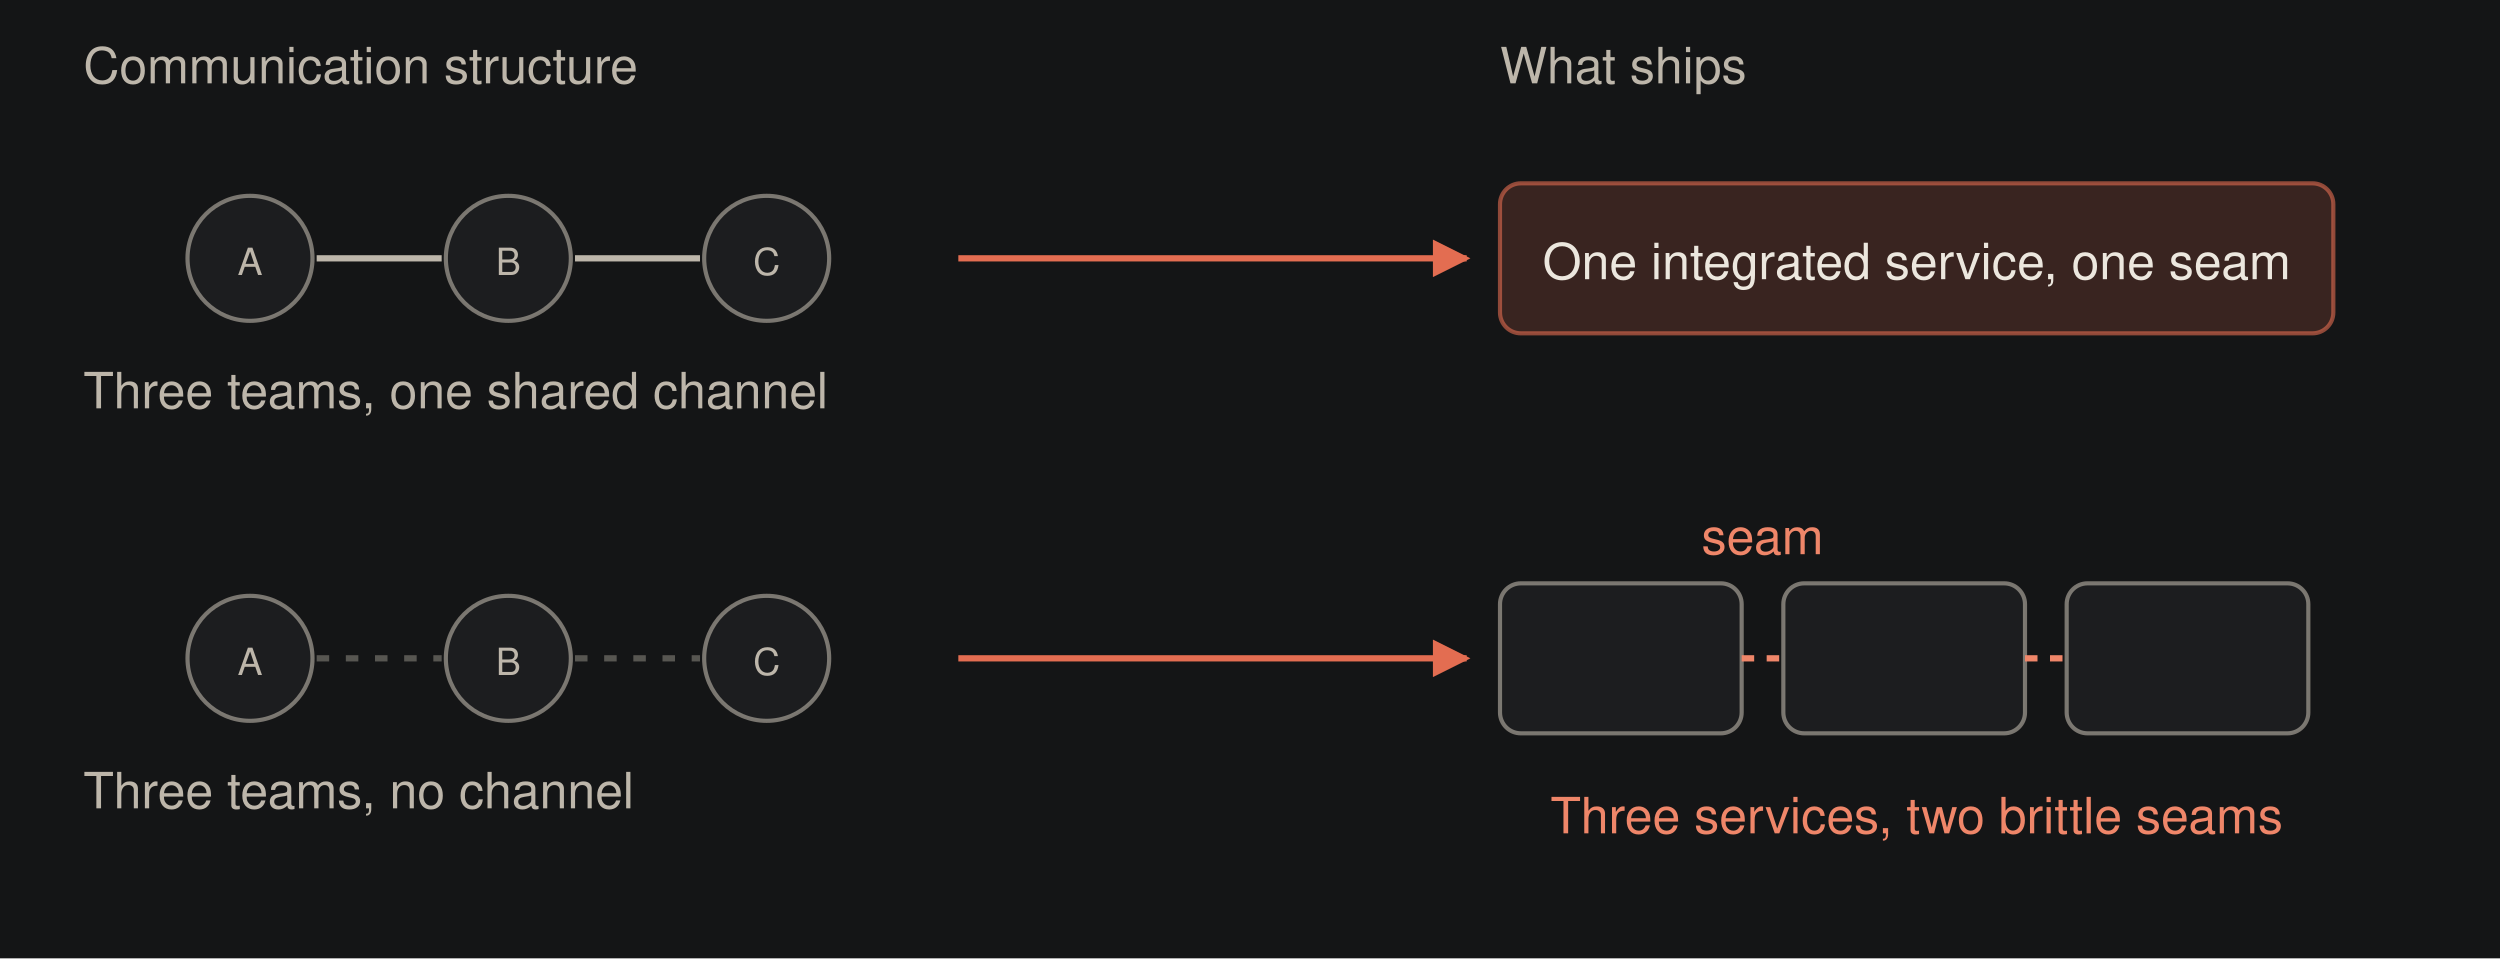
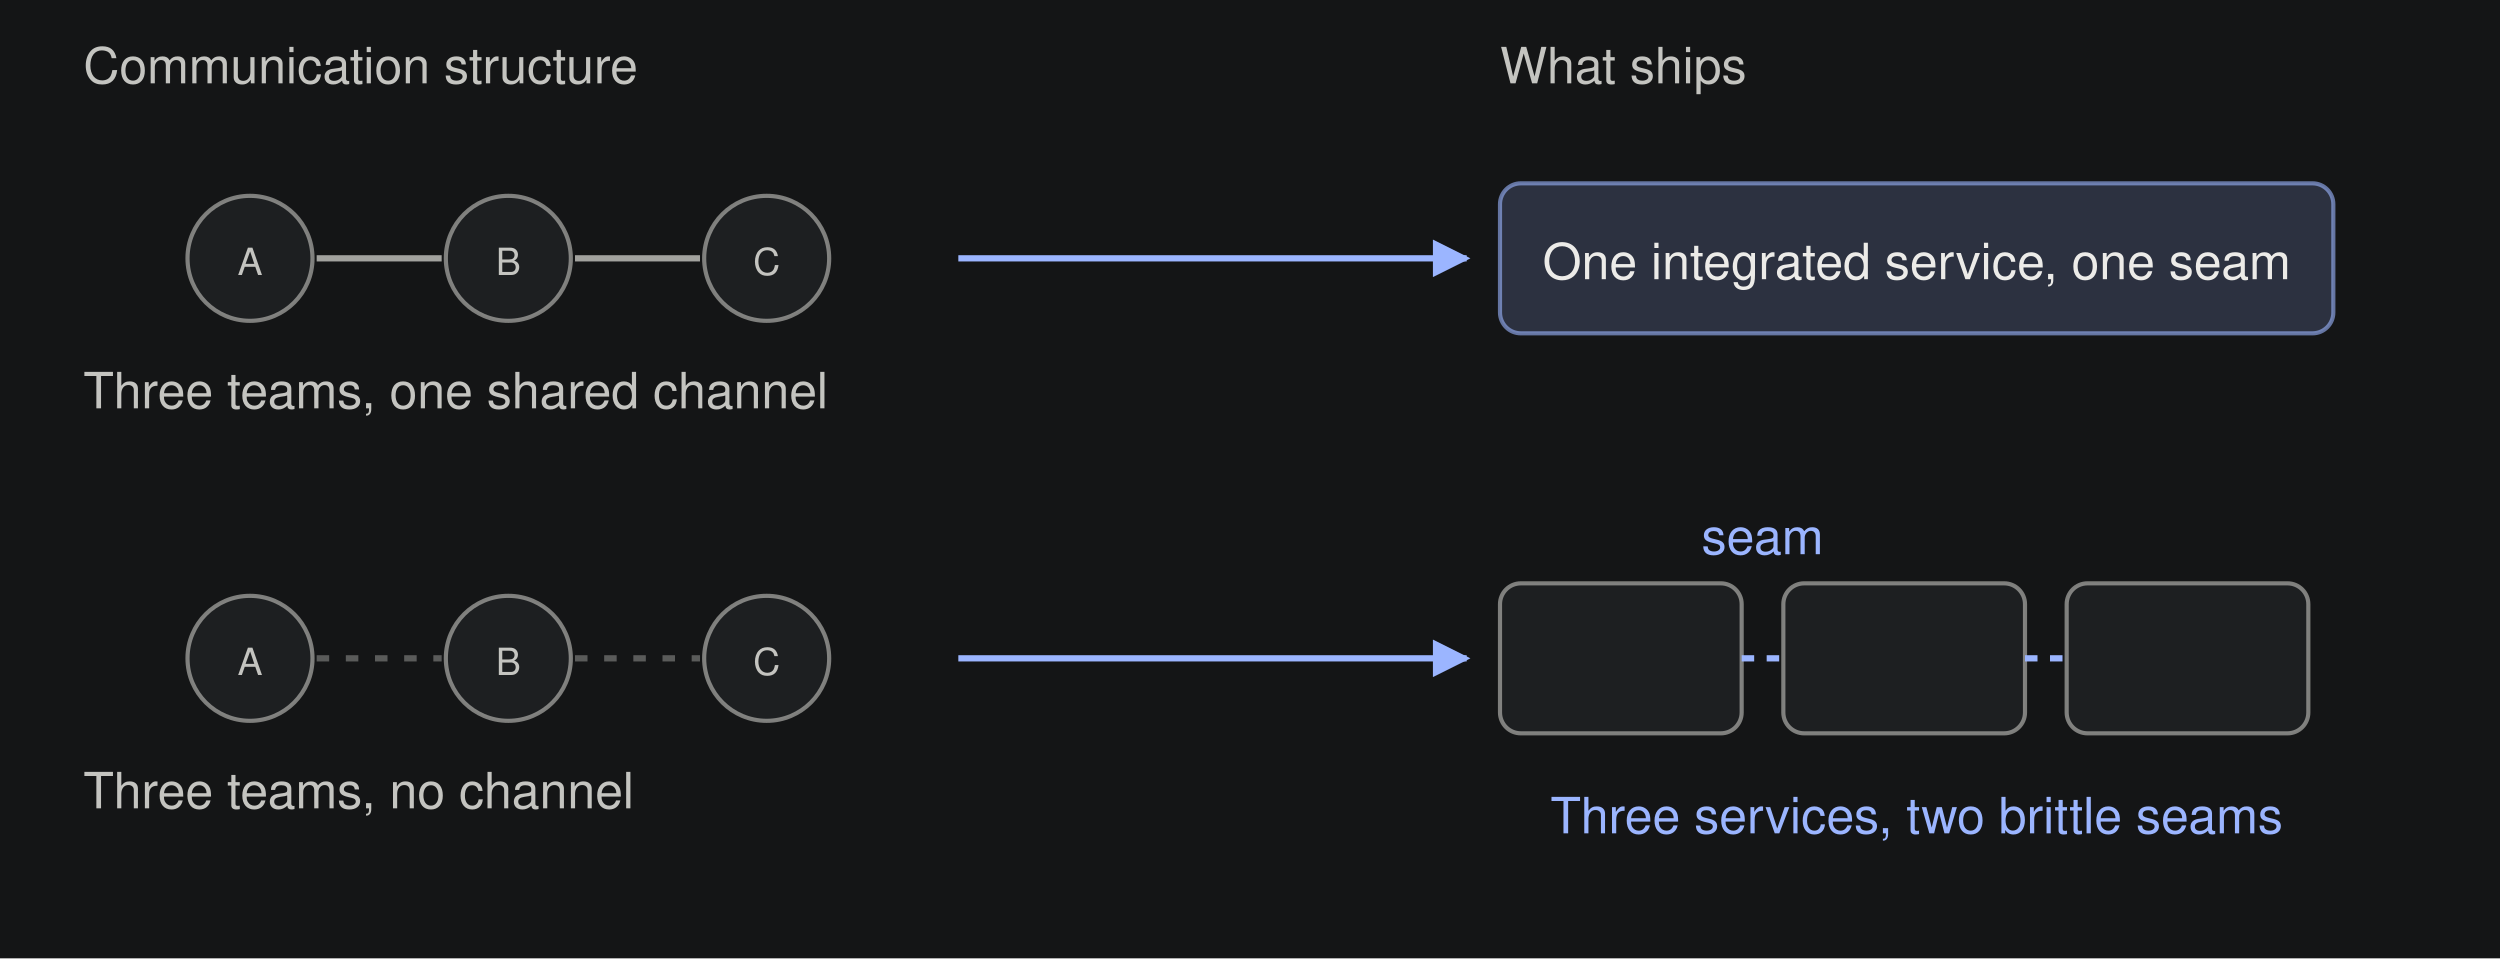
<svg xmlns="http://www.w3.org/2000/svg" width="600" height="230" viewBox="0 0 600 230" role="img">
  <rect width="600" height="230" fill="#141516" />
  <defs>
    <marker id="cw-arrow" viewBox="0 0 10 10" refX="9" refY="5" markerWidth="6" markerHeight="6" orient="auto">
-       <path d="M0,0 L10,5 L0,10 z" fill="#e36d51" />
+       <path d="M0,0 L10,5 L0,10 z" fill="#9bb5ff" />
    </marker>
  </defs>
-   <text x="20" y="20" font-family="'Atkinson Hyperlegible Next', system-ui, -apple-system, 'Segoe UI', Helvetica, Arial, sans-serif" font-size="12" fill="#bdb6aa">Communication structure</text>
-   <text x="360" y="20" font-family="'Atkinson Hyperlegible Next', system-ui, -apple-system, 'Segoe UI', Helvetica, Arial, sans-serif" font-size="12" fill="#bdb6aa">What ships</text>
+   <text x="20" y="20" font-family="'Atkinson Hyperlegible Next', system-ui, -apple-system, 'Segoe UI', Helvetica, Arial, sans-serif" font-size="12" fill="#c4c4c0">Communication structure</text>
+   <text x="360" y="20" font-family="'Atkinson Hyperlegible Next', system-ui, -apple-system, 'Segoe UI', Helvetica, Arial, sans-serif" font-size="12" fill="#c4c4c0">What ships</text>
  <g>
-     <line x1="76" y1="62" x2="106" y2="62" stroke="#bdb6aa" stroke-width="1.5" />
-     <line x1="138" y1="62" x2="168" y2="62" stroke="#bdb6aa" stroke-width="1.5" />
+     <line x1="76" y1="62" x2="106" y2="62" stroke="#a2a29e" stroke-width="1.5" />
+     <line x1="138" y1="62" x2="168" y2="62" stroke="#a2a29e" stroke-width="1.5" />
    <g>
-       <circle cx="60" cy="62" r="15" fill="#1c1d1f" stroke="#bdb6aa" stroke-opacity="0.6" />
-       <text x="60" y="66" text-anchor="middle" font-family="'Atkinson Hyperlegible Next', system-ui, -apple-system, 'Segoe UI', Helvetica, Arial, sans-serif" font-size="9" fill="#bdb6aa">A</text>
+       <circle cx="60" cy="62" r="15" fill="#1d1f21" stroke="#c4c4c0" stroke-opacity="0.6" />
+       <text x="60" y="66" text-anchor="middle" font-family="'Atkinson Hyperlegible Next', system-ui, -apple-system, 'Segoe UI', Helvetica, Arial, sans-serif" font-size="9" fill="#c4c4c0">A</text>
    </g>
    <g>
-       <circle cx="122" cy="62" r="15" fill="#1c1d1f" stroke="#bdb6aa" stroke-opacity="0.6" />
-       <text x="122" y="66" text-anchor="middle" font-family="'Atkinson Hyperlegible Next', system-ui, -apple-system, 'Segoe UI', Helvetica, Arial, sans-serif" font-size="9" fill="#bdb6aa">B</text>
+       <circle cx="122" cy="62" r="15" fill="#1d1f21" stroke="#c4c4c0" stroke-opacity="0.6" />
+       <text x="122" y="66" text-anchor="middle" font-family="'Atkinson Hyperlegible Next', system-ui, -apple-system, 'Segoe UI', Helvetica, Arial, sans-serif" font-size="9" fill="#c4c4c0">B</text>
    </g>
    <g>
-       <circle cx="184" cy="62" r="15" fill="#1c1d1f" stroke="#bdb6aa" stroke-opacity="0.6" />
-       <text x="184" y="66" text-anchor="middle" font-family="'Atkinson Hyperlegible Next', system-ui, -apple-system, 'Segoe UI', Helvetica, Arial, sans-serif" font-size="9" fill="#bdb6aa">C</text>
+       <circle cx="184" cy="62" r="15" fill="#1d1f21" stroke="#c4c4c0" stroke-opacity="0.6" />
+       <text x="184" y="66" text-anchor="middle" font-family="'Atkinson Hyperlegible Next', system-ui, -apple-system, 'Segoe UI', Helvetica, Arial, sans-serif" font-size="9" fill="#c4c4c0">C</text>
    </g>
  </g>
-   <text x="20" y="98" font-family="'Atkinson Hyperlegible Next', system-ui, -apple-system, 'Segoe UI', Helvetica, Arial, sans-serif" font-size="12" fill="#bdb6aa">Three teams, one shared channel</text>
-   <line x1="230" y1="62" x2="352" y2="62" stroke="#e36d51" stroke-width="1.5" marker-end="url(#cw-arrow)" />
-   <rect x="360" y="44" width="200" height="36" rx="5" fill="#e36d51" fill-opacity="0.18" stroke="#e36d51" stroke-opacity="0.6" />
-   <text x="460" y="67" text-anchor="middle" font-family="'Atkinson Hyperlegible Next', system-ui, -apple-system, 'Segoe UI', Helvetica, Arial, sans-serif" font-size="12" fill="#ece7de">One integrated service, one seam</text>
+   <text x="20" y="98" font-family="'Atkinson Hyperlegible Next', system-ui, -apple-system, 'Segoe UI', Helvetica, Arial, sans-serif" font-size="12" fill="#c4c4c0">Three teams, one shared channel</text>
+   <line x1="230" y1="62" x2="352" y2="62" stroke="#9bb5ff" stroke-width="1.5" marker-end="url(#cw-arrow)" />
+   <rect x="360" y="44" width="200" height="36" rx="5" fill="#9bb5ff" fill-opacity="0.18" stroke="#9bb5ff" stroke-opacity="0.6" />
+   <text x="460" y="67" text-anchor="middle" font-family="'Atkinson Hyperlegible Next', system-ui, -apple-system, 'Segoe UI', Helvetica, Arial, sans-serif" font-size="12" fill="#ecebe8">One integrated service, one seam</text>
  <g>
-     <line x1="76" y1="158" x2="106" y2="158" stroke="#bdb6aa" stroke-opacity="0.4" stroke-width="1.5" stroke-dasharray="3 4" />
-     <line x1="138" y1="158" x2="168" y2="158" stroke="#bdb6aa" stroke-opacity="0.4" stroke-width="1.5" stroke-dasharray="3 4" />
+     <line x1="76" y1="158" x2="106" y2="158" stroke="#c4c4c0" stroke-opacity="0.4" stroke-width="1.5" stroke-dasharray="3 4" />
+     <line x1="138" y1="158" x2="168" y2="158" stroke="#c4c4c0" stroke-opacity="0.4" stroke-width="1.5" stroke-dasharray="3 4" />
    <g>
-       <circle cx="60" cy="158" r="15" fill="#1c1d1f" stroke="#bdb6aa" stroke-opacity="0.6" />
-       <text x="60" y="162" text-anchor="middle" font-family="'Atkinson Hyperlegible Next', system-ui, -apple-system, 'Segoe UI', Helvetica, Arial, sans-serif" font-size="9" fill="#bdb6aa">A</text>
+       <circle cx="60" cy="158" r="15" fill="#1d1f21" stroke="#c4c4c0" stroke-opacity="0.6" />
+       <text x="60" y="162" text-anchor="middle" font-family="'Atkinson Hyperlegible Next', system-ui, -apple-system, 'Segoe UI', Helvetica, Arial, sans-serif" font-size="9" fill="#c4c4c0">A</text>
    </g>
    <g>
-       <circle cx="122" cy="158" r="15" fill="#1c1d1f" stroke="#bdb6aa" stroke-opacity="0.6" />
-       <text x="122" y="162" text-anchor="middle" font-family="'Atkinson Hyperlegible Next', system-ui, -apple-system, 'Segoe UI', Helvetica, Arial, sans-serif" font-size="9" fill="#bdb6aa">B</text>
+       <circle cx="122" cy="158" r="15" fill="#1d1f21" stroke="#c4c4c0" stroke-opacity="0.6" />
+       <text x="122" y="162" text-anchor="middle" font-family="'Atkinson Hyperlegible Next', system-ui, -apple-system, 'Segoe UI', Helvetica, Arial, sans-serif" font-size="9" fill="#c4c4c0">B</text>
    </g>
    <g>
-       <circle cx="184" cy="158" r="15" fill="#1c1d1f" stroke="#bdb6aa" stroke-opacity="0.6" />
-       <text x="184" y="162" text-anchor="middle" font-family="'Atkinson Hyperlegible Next', system-ui, -apple-system, 'Segoe UI', Helvetica, Arial, sans-serif" font-size="9" fill="#bdb6aa">C</text>
+       <circle cx="184" cy="158" r="15" fill="#1d1f21" stroke="#c4c4c0" stroke-opacity="0.6" />
+       <text x="184" y="162" text-anchor="middle" font-family="'Atkinson Hyperlegible Next', system-ui, -apple-system, 'Segoe UI', Helvetica, Arial, sans-serif" font-size="9" fill="#c4c4c0">C</text>
    </g>
  </g>
-   <text x="20" y="194" font-family="'Atkinson Hyperlegible Next', system-ui, -apple-system, 'Segoe UI', Helvetica, Arial, sans-serif" font-size="12" fill="#bdb6aa">Three teams, no channel</text>
-   <line x1="230" y1="158" x2="352" y2="158" stroke="#e36d51" stroke-width="1.5" marker-end="url(#cw-arrow)" />
+   <text x="20" y="194" font-family="'Atkinson Hyperlegible Next', system-ui, -apple-system, 'Segoe UI', Helvetica, Arial, sans-serif" font-size="12" fill="#c4c4c0">Three teams, no channel</text>
+   <line x1="230" y1="158" x2="352" y2="158" stroke="#9bb5ff" stroke-width="1.5" marker-end="url(#cw-arrow)" />
  <g>
-     <rect x="360" y="140" width="58" height="36" rx="5" fill="#1c1d1f" stroke="#bdb6aa" stroke-opacity="0.6" />
-     <line x1="418" y1="158" x2="428" y2="158" stroke="#ef8669" stroke-width="1.5" stroke-dasharray="3 3" />
+     <rect x="360" y="140" width="58" height="36" rx="5" fill="#1d1f21" stroke="#c4c4c0" stroke-opacity="0.6" />
+     <line x1="418" y1="158" x2="428" y2="158" stroke="#9bb5ff" stroke-width="1.5" stroke-dasharray="3 3" />
  </g>
  <g>
-     <rect x="428" y="140" width="58" height="36" rx="5" fill="#1c1d1f" stroke="#bdb6aa" stroke-opacity="0.6" />
-     <line x1="486" y1="158" x2="496" y2="158" stroke="#ef8669" stroke-width="1.5" stroke-dasharray="3 3" />
+     <rect x="428" y="140" width="58" height="36" rx="5" fill="#1d1f21" stroke="#c4c4c0" stroke-opacity="0.6" />
+     <line x1="486" y1="158" x2="496" y2="158" stroke="#9bb5ff" stroke-width="1.5" stroke-dasharray="3 3" />
  </g>
  <g>
-     <rect x="496" y="140" width="58" height="36" rx="5" fill="#1c1d1f" stroke="#bdb6aa" stroke-opacity="0.6" />
+     <rect x="496" y="140" width="58" height="36" rx="5" fill="#1d1f21" stroke="#c4c4c0" stroke-opacity="0.6" />
  </g>
-   <text x="460" y="200" text-anchor="middle" font-family="'Atkinson Hyperlegible Next', system-ui, -apple-system, 'Segoe UI', Helvetica, Arial, sans-serif" font-size="12" fill="#ef8669">Three services, two brittle seams</text>
-   <text x="423" y="133" text-anchor="middle" font-family="'Atkinson Hyperlegible Next', system-ui, -apple-system, 'Segoe UI', Helvetica, Arial, sans-serif" font-size="12" fill="#ef8669">seam</text>
+   <text x="460" y="200" text-anchor="middle" font-family="'Atkinson Hyperlegible Next', system-ui, -apple-system, 'Segoe UI', Helvetica, Arial, sans-serif" font-size="12" fill="#9bb5ff">Three services, two brittle seams</text>
+   <text x="423" y="133" text-anchor="middle" font-family="'Atkinson Hyperlegible Next', system-ui, -apple-system, 'Segoe UI', Helvetica, Arial, sans-serif" font-size="12" fill="#9bb5ff">seam</text>
</svg>
